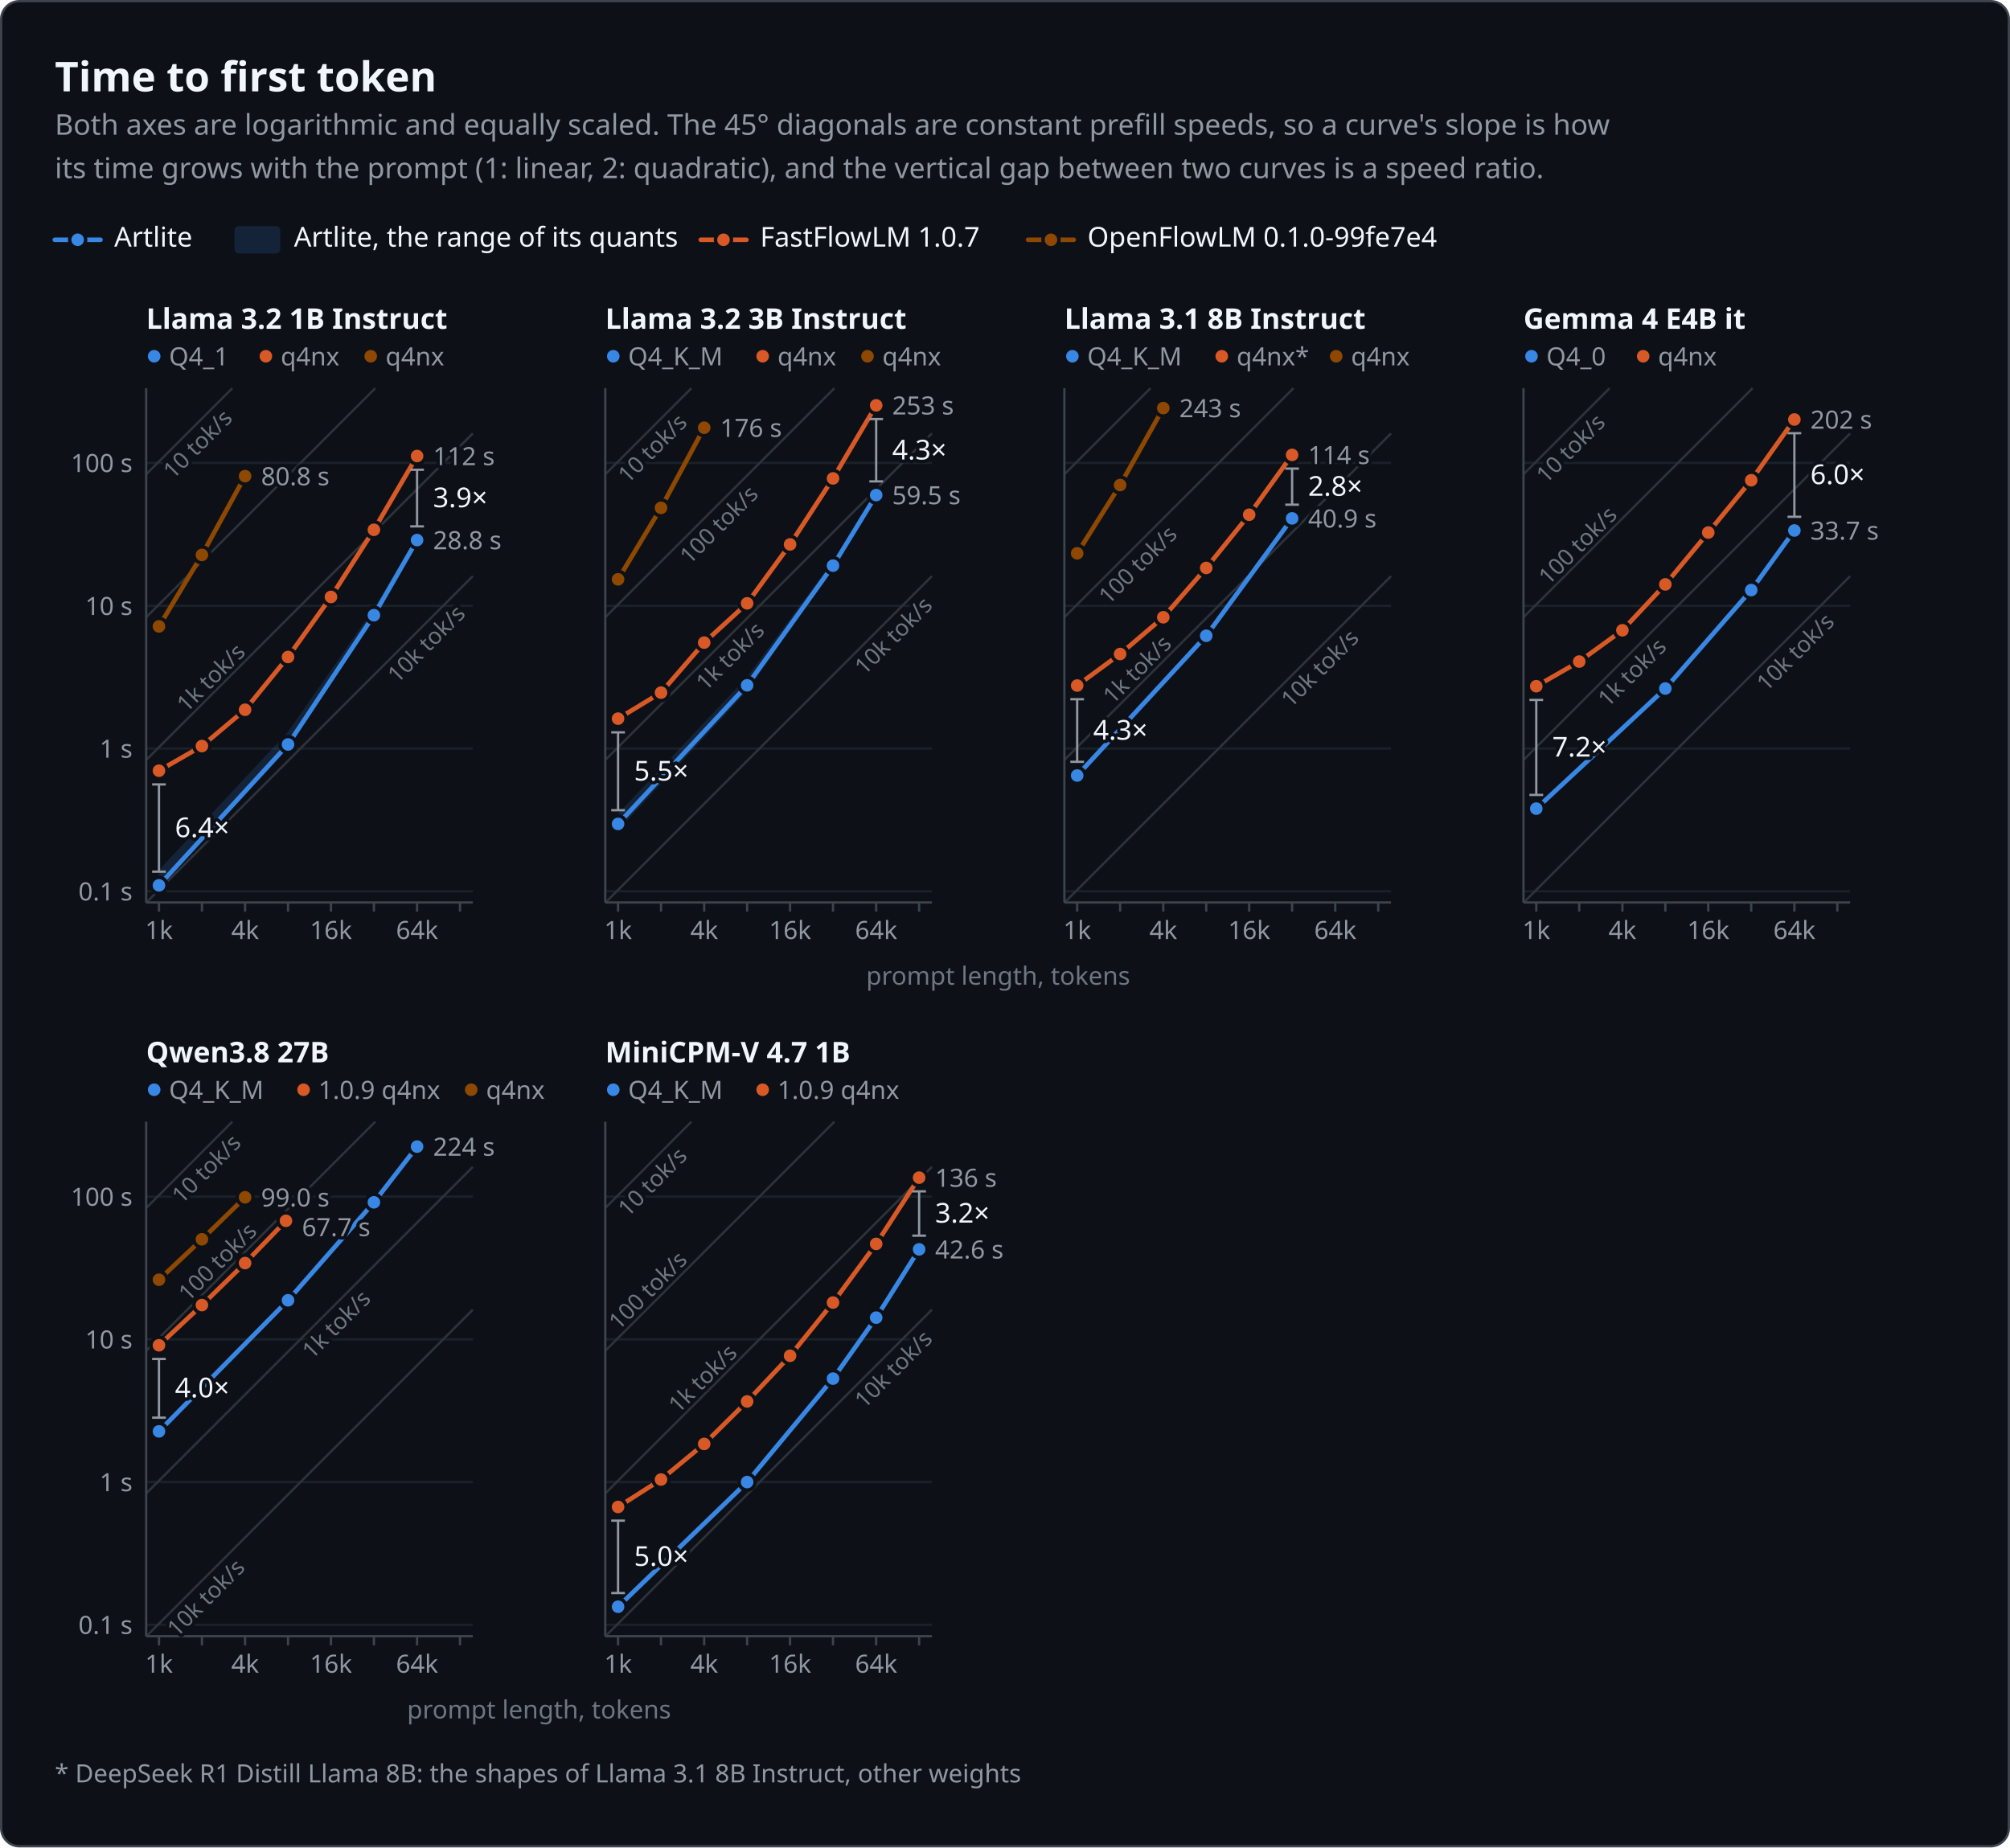
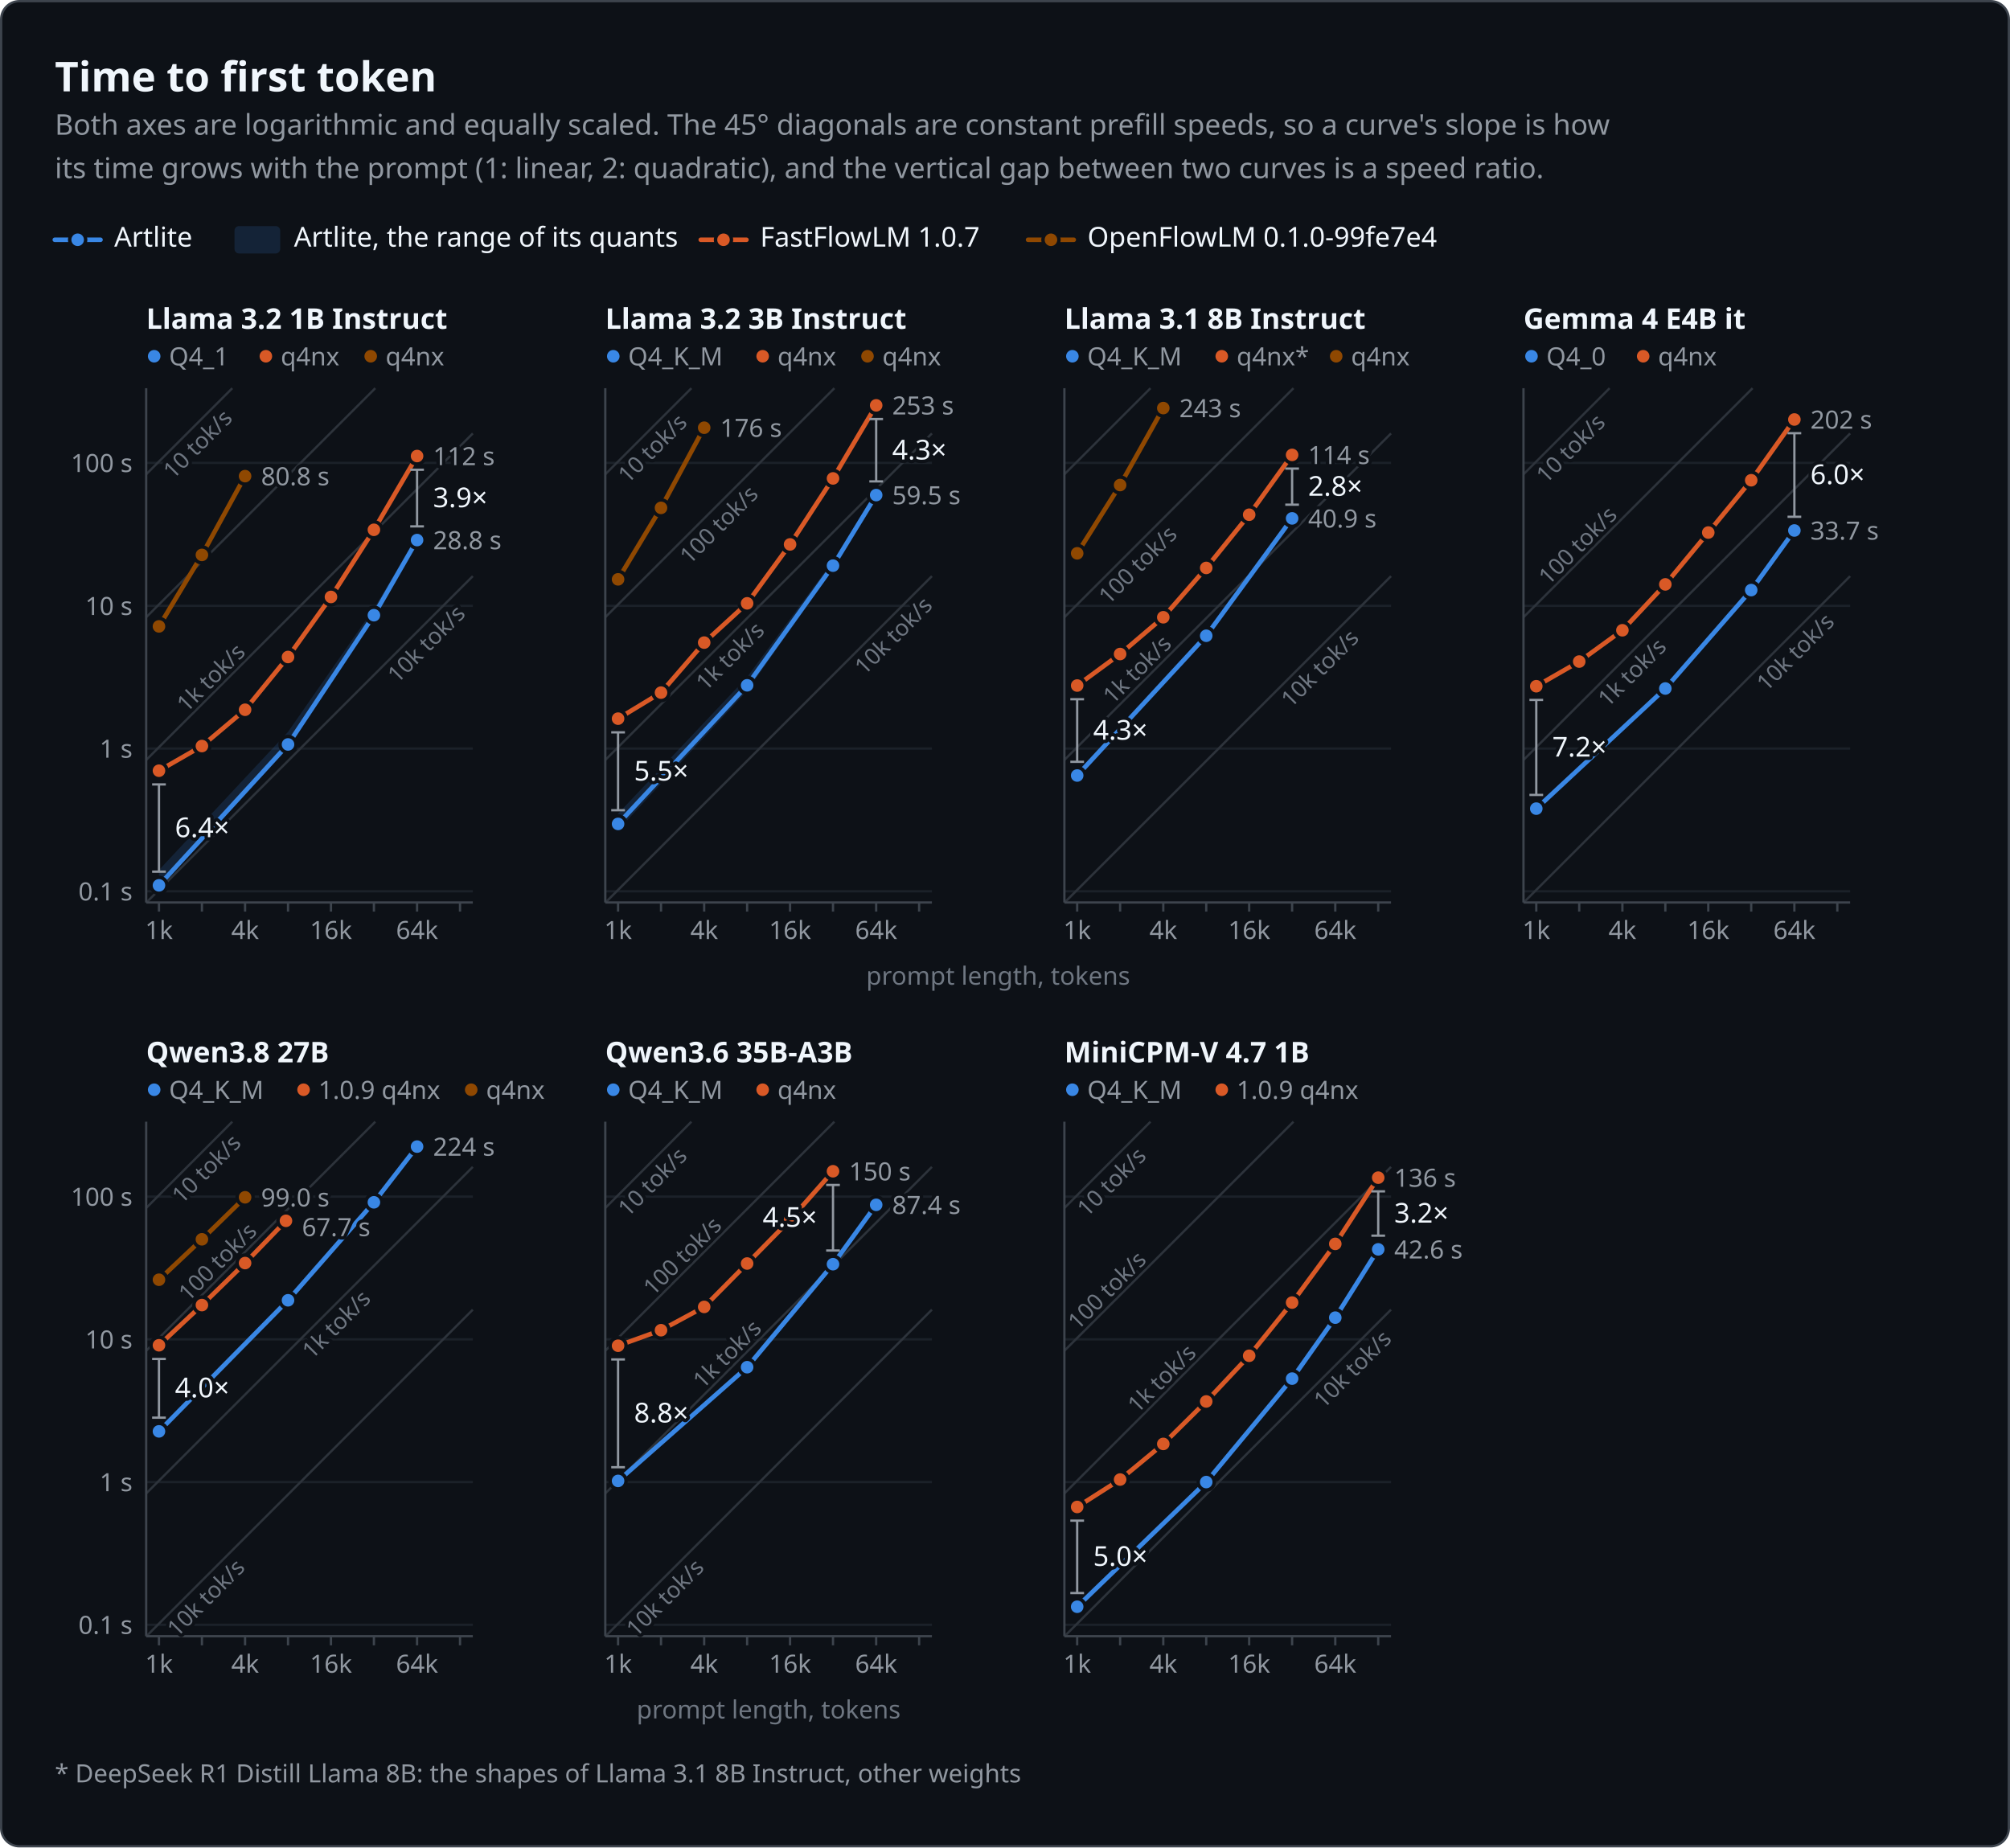
<svg xmlns="http://www.w3.org/2000/svg" width="880" height="809" viewBox="0 0 880 809" role="img" aria-labelledby="t d">
  <style>text{font-family:-apple-system, BlinkMacSystemFont, "Segoe UI", "Noto Sans", Helvetica, Arial, sans-serif;font-size:11px;fill:#9198a1;font-variant-numeric:tabular-nums}.title{font-size:18px;font-weight:600;fill:#f0f6fc}.sub{font-size:12.5px}.h{font-size:12.5px;font-weight:600;fill:#f0f6fc}.lbl{font-size:12px;fill:#f0f6fc}.lbl2{font-size:12px}.strong{font-weight:600;fill:#f0f6fc}.muted{fill:#6e7681}.small{font-size:10px}.halo{paint-order:stroke;stroke:#0d1117;stroke-width:3px;stroke-linejoin:round}.grid{stroke:#1b2129}.axis{stroke:#3d444d}.guide{stroke:#2d333b}.bracket{stroke:#9198a1;fill:none}.ft{fill:#1c5cab}.detail{font-size:12px;font-weight:400;fill:#9198a1}.tile{fill:#1b2129;stroke:#9198a1;stroke-width:1}.cut{stroke:#9198a1;stroke-width:.75;fill:none}.f0{fill:#3987e5}.l0{stroke:#3987e5;stroke-width:2;fill:none;stroke-linejoin:round;stroke-linecap:round}.d0{fill:#3987e5;stroke:#0d1117;stroke-width:1.5}.b0{fill:#3987e5;fill-opacity:.16}.f1{fill:#d95926}.l1{stroke:#d95926;stroke-width:2;fill:none;stroke-linejoin:round;stroke-linecap:round}.d1{fill:#d95926;stroke:#0d1117;stroke-width:1.5}.b1{fill:#d95926;fill-opacity:.16}.f2{fill:#199e70}.l2{stroke:#199e70;stroke-width:2;fill:none;stroke-linejoin:round;stroke-linecap:round}.d2{fill:#199e70;stroke:#0d1117;stroke-width:1.5}.b2{fill:#199e70;fill-opacity:.16}.f3{fill:#8f4801}.l3{stroke:#8f4801;stroke-width:2;fill:none;stroke-linejoin:round;stroke-linecap:round}.d3{fill:#8f4801;stroke:#0d1117;stroke-width:1.5}.b3{fill:#8f4801;fill-opacity:.16}</style>
  <rect x="0.5" y="0.5" width="879" height="808" rx="8" fill="#0d1117" stroke="#3d444d" />
  <text x="24.0" y="40.0" class="title">Time to first token</text>
  <text x="24.0" y="59.0" class="sub">Both axes are logarithmic and equally scaled. The 45° diagonals are constant prefill speeds, so a curve's slope is how</text>
  <text x="24.0" y="78.0" class="sub">its time grows with the prompt (1: linear, 2: quadratic), and the vertical gap between two curves is a speed ratio.</text>
  <line x1="24.0" y1="105.0" x2="44.0" y2="105.0" class="l0" />
  <circle cx="34" cy="105" r="3.5" class="d0" />
  <text x="50.0" y="108.0" class="lbl">Artlite</text>
  <rect x="102.672" y="99" width="20" height="12" rx="2" class="b0" />
  <text x="128.7" y="108.0" class="lbl">Artlite, the range of its quants</text>
  <line x1="306.8" y1="105.0" x2="326.8" y2="105.0" class="l1" />
  <circle cx="316.756" cy="105" r="3.5" class="d1" />
  <text x="332.8" y="108.0" class="lbl">FastFlowLM 1.0.7</text>
  <line x1="450.1" y1="105.0" x2="470.1" y2="105.0" class="l3" />
  <circle cx="460.12" cy="105" r="3.5" class="d3" />
  <text x="476.1" y="108.0" class="lbl">OpenFlowLM 0.1.0-99fe7e4</text>
  <text x="64.0" y="144.0" class="h">Llama 3.2 1B Instruct</text>
  <circle cx="67.5" cy="156.0" r="3.5" class="d0" />
  <text x="74.0" y="160.0">Q4_1</text>
  <circle cx="116.4" cy="156.0" r="3.5" class="d1" />
  <text x="122.9" y="160.0">q4nx</text>
  <circle cx="162.3" cy="156.0" r="3.5" class="d3" />
  <text x="168.8" y="160.0">q4nx</text>
  <line x1="64.0" y1="390.3" x2="207.0" y2="390.3" class="grid" />
  <text x="58.0" y="394.3" text-anchor="end">0.1 s</text>
  <line x1="64.0" y1="327.8" x2="207.0" y2="327.8" class="grid" />
  <text x="58.0" y="331.8" text-anchor="end">1 s</text>
  <line x1="64.0" y1="265.3" x2="207.0" y2="265.3" class="grid" />
  <text x="58.0" y="269.3" text-anchor="end">10 s</text>
  <line x1="64.0" y1="202.7" x2="207.0" y2="202.7" class="grid" />
  <text x="58.0" y="206.7" text-anchor="end">100 s</text>
  <line x1="64.0" y1="207.7" x2="101.7" y2="170.0" class="guide" />
  <line x1="64.0" y1="270.3" x2="164.3" y2="170.0" class="guide" />
  <line x1="64.0" y1="332.8" x2="207.0" y2="189.8" class="guide" />
  <line x1="64.1" y1="395.2" x2="207.0" y2="252.3" class="guide" />
  <line x1="64.0" y1="395.2" x2="207.0" y2="395.2" class="axis" />
  <line x1="64.0" y1="170.0" x2="64.0" y2="395.2" class="axis" />
  <line x1="69.6" y1="395.2" x2="69.6" y2="399.2" class="axis" />
  <text x="69.6" y="411.2" text-anchor="middle">1k</text>
  <line x1="88.4" y1="395.2" x2="88.4" y2="399.2" class="axis" />
  <line x1="107.3" y1="395.2" x2="107.3" y2="399.2" class="axis" />
  <text x="107.3" y="411.2" text-anchor="middle">4k</text>
  <line x1="126.1" y1="395.2" x2="126.1" y2="399.2" class="axis" />
  <line x1="144.9" y1="395.2" x2="144.9" y2="399.2" class="axis" />
  <text x="144.9" y="411.2" text-anchor="middle">16k</text>
  <line x1="163.7" y1="395.2" x2="163.7" y2="399.2" class="axis" />
  <line x1="182.6" y1="395.2" x2="182.6" y2="399.2" class="axis" />
  <text x="182.6" y="411.2" text-anchor="middle">64k</text>
  <line x1="201.4" y1="395.2" x2="201.4" y2="399.2" class="axis" />
  <polygon points="69.6,381.0 126.1,320.5 163.7,266.5 182.6,234.8 182.6,236.6 163.7,269.4 126.1,326.0 69.6,387.7" class="b0" />
  <polyline points="69.6,337.5 88.4,326.7 107.3,310.8 126.1,287.7 144.9,261.4 163.7,232.0 182.6,199.7" class="l1" />
  <circle cx="69.6" cy="337.5" r="3.5" class="d1" />
  <circle cx="88.4" cy="326.7" r="3.5" class="d1" />
  <circle cx="107.3" cy="310.8" r="3.5" class="d1" />
  <circle cx="126.1" cy="287.7" r="3.5" class="d1" />
  <circle cx="144.9" cy="261.4" r="3.5" class="d1" />
  <circle cx="163.7" cy="232.0" r="3.5" class="d1" />
  <circle cx="182.6" cy="199.7" r="3.5" class="d1" />
  <polyline points="69.6,274.3 88.4,243.0 107.3,208.5" class="l3" />
  <circle cx="69.6" cy="274.3" r="3.5" class="d3" />
  <circle cx="88.4" cy="243.0" r="3.5" class="d3" />
  <circle cx="107.3" cy="208.5" r="3.5" class="d3" />
  <polyline points="69.6,387.7 126.1,326.0 163.7,269.4 182.6,236.5" class="l0" />
  <circle cx="69.6" cy="387.7" r="3.5" class="d0" />
  <circle cx="126.1" cy="326.0" r="3.5" class="d0" />
  <circle cx="163.7" cy="269.4" r="3.5" class="d0" />
  <circle cx="182.6" cy="236.5" r="3.5" class="d0" />
  <text x="189.6" y="203.7" class="halo">112 s</text>
  <text x="114.3" y="212.5" class="halo">80.8 s</text>
  <text x="189.6" y="240.5" class="halo">28.8 s</text>
  <path d="M66.6,381.7h6M69.6,381.7V343.5M66.6,343.5h6" class="bracket" />
  <text x="76.6" y="366.6" class="lbl halo">6.4×</text>
  <path d="M179.6,230.5h6M182.6,230.5V205.7M179.6,205.7h6" class="bracket" />
  <text x="189.6" y="222.1" class="lbl halo">3.9×</text>
  <text x="89.0" y="196.9" text-anchor="middle" class="muted small halo" transform="rotate(-45.0 89.0 196.9)">10 tok/s</text>
  <text x="94.8" y="299.2" text-anchor="middle" class="muted small halo" transform="rotate(-45.0 94.8 299.2)">1k tok/s</text>
  <text x="189.1" y="284.4" text-anchor="middle" class="muted small halo" transform="rotate(-45.0 189.1 284.4)">10k tok/s</text>
  <text x="265.0" y="144.0" class="h">Llama 3.2 3B Instruct</text>
  <circle cx="268.5" cy="156.0" r="3.5" class="d0" />
  <text x="275.0" y="160.0">Q4_K_M</text>
  <circle cx="333.9" cy="156.0" r="3.5" class="d1" />
  <text x="340.4" y="160.0">q4nx</text>
  <circle cx="379.8" cy="156.0" r="3.5" class="d3" />
  <text x="386.3" y="160.0">q4nx</text>
  <line x1="265.0" y1="390.3" x2="408.0" y2="390.3" class="grid" />
  <line x1="265.0" y1="327.8" x2="408.0" y2="327.8" class="grid" />
  <line x1="265.0" y1="265.3" x2="408.0" y2="265.3" class="grid" />
  <line x1="265.0" y1="202.7" x2="408.0" y2="202.7" class="grid" />
  <line x1="265.0" y1="207.7" x2="302.7" y2="170.0" class="guide" />
  <line x1="265.0" y1="270.3" x2="365.3" y2="170.0" class="guide" />
  <line x1="265.0" y1="332.8" x2="408.0" y2="189.8" class="guide" />
  <line x1="265.1" y1="395.2" x2="408.0" y2="252.3" class="guide" />
  <line x1="265.0" y1="395.2" x2="408.0" y2="395.2" class="axis" />
  <line x1="265.0" y1="170.0" x2="265.0" y2="395.2" class="axis" />
  <line x1="270.6" y1="395.2" x2="270.6" y2="399.2" class="axis" />
  <text x="270.6" y="411.2" text-anchor="middle">1k</text>
  <line x1="289.4" y1="395.2" x2="289.4" y2="399.2" class="axis" />
  <line x1="308.3" y1="395.2" x2="308.3" y2="399.2" class="axis" />
  <text x="308.3" y="411.2" text-anchor="middle">4k</text>
  <line x1="327.1" y1="395.2" x2="327.1" y2="399.2" class="axis" />
  <line x1="345.9" y1="395.2" x2="345.9" y2="399.2" class="axis" />
  <text x="345.9" y="411.2" text-anchor="middle">16k</text>
  <line x1="364.7" y1="395.2" x2="364.7" y2="399.2" class="axis" />
  <line x1="383.6" y1="395.2" x2="383.6" y2="399.2" class="axis" />
  <text x="383.6" y="411.2" text-anchor="middle">64k</text>
  <line x1="402.4" y1="395.2" x2="402.4" y2="399.2" class="axis" />
  <polygon points="270.6,356.3 327.1,296.5 364.7,245.6 364.7,249.2 327.1,302.5 270.6,363.5" class="b0" />
  <polyline points="270.6,314.7 289.4,303.3 308.3,281.4 327.1,264.2 345.9,238.4 364.7,209.5 383.6,177.5" class="l1" />
  <circle cx="270.6" cy="314.7" r="3.5" class="d1" />
  <circle cx="289.4" cy="303.3" r="3.5" class="d1" />
  <circle cx="308.3" cy="281.4" r="3.5" class="d1" />
  <circle cx="327.1" cy="264.2" r="3.5" class="d1" />
  <circle cx="345.9" cy="238.4" r="3.5" class="d1" />
  <circle cx="364.7" cy="209.5" r="3.5" class="d1" />
  <circle cx="383.6" cy="177.5" r="3.5" class="d1" />
  <polyline points="270.6,253.7 289.4,222.4 308.3,187.3" class="l3" />
  <circle cx="270.6" cy="253.7" r="3.5" class="d3" />
  <circle cx="289.4" cy="222.4" r="3.5" class="d3" />
  <circle cx="308.3" cy="187.3" r="3.5" class="d3" />
  <polyline points="270.6,360.8 327.1,300.1 364.7,247.7 383.6,216.8" class="l0" />
  <circle cx="270.6" cy="360.8" r="3.5" class="d0" />
  <circle cx="327.1" cy="300.1" r="3.5" class="d0" />
  <circle cx="364.7" cy="247.7" r="3.5" class="d0" />
  <circle cx="383.6" cy="216.8" r="3.5" class="d0" />
  <text x="390.6" y="181.5" class="halo">253 s</text>
  <text x="315.3" y="191.3" class="halo">176 s</text>
  <text x="390.6" y="220.8" class="halo">59.5 s</text>
  <path d="M267.6,354.8h6M270.6,354.8V320.7M267.6,320.7h6" class="bracket" />
  <text x="277.6" y="341.8" class="lbl halo">5.5×</text>
  <path d="M380.6,210.8h6M383.6,210.8V183.5M380.6,183.5h6" class="bracket" />
  <text x="390.6" y="201.2" class="lbl halo">4.3×</text>
  <text x="288.1" y="198.8" text-anchor="middle" class="muted small halo" transform="rotate(-45.0 288.1 198.8)">10 tok/s</text>
  <text x="317.2" y="232.2" text-anchor="middle" class="muted small halo" transform="rotate(-45.0 317.2 232.2)">100 tok/s</text>
  <text x="322.1" y="289.8" text-anchor="middle" class="muted small halo" transform="rotate(-45.0 322.1 289.8)">1k tok/s</text>
  <text x="393.6" y="280.8" text-anchor="middle" class="muted small halo" transform="rotate(-45.0 393.6 280.8)">10k tok/s</text>
  <text x="466.0" y="144.0" class="h">Llama 3.1 8B Instruct</text>
  <circle cx="469.5" cy="156.0" r="3.5" class="d0" />
  <text x="476.0" y="160.0">Q4_K_M</text>
  <circle cx="534.9" cy="156.0" r="3.5" class="d1" />
  <text x="541.4" y="160.0">q4nx*</text>
  <circle cx="585.0" cy="156.0" r="3.5" class="d3" />
  <text x="591.5" y="160.0">q4nx</text>
  <line x1="466.0" y1="390.3" x2="609.0" y2="390.3" class="grid" />
  <line x1="466.0" y1="327.8" x2="609.0" y2="327.8" class="grid" />
  <line x1="466.0" y1="265.3" x2="609.0" y2="265.3" class="grid" />
  <line x1="466.0" y1="202.7" x2="609.0" y2="202.7" class="grid" />
  <line x1="466.0" y1="207.7" x2="503.7" y2="170.0" class="guide" />
  <line x1="466.0" y1="270.3" x2="566.3" y2="170.0" class="guide" />
  <line x1="466.0" y1="332.8" x2="609.0" y2="189.8" class="guide" />
  <line x1="466.1" y1="395.2" x2="609.0" y2="252.3" class="guide" />
  <line x1="466.0" y1="395.2" x2="609.0" y2="395.2" class="axis" />
  <line x1="466.0" y1="170.0" x2="466.0" y2="395.2" class="axis" />
  <line x1="471.6" y1="395.2" x2="471.6" y2="399.2" class="axis" />
  <text x="471.6" y="411.2" text-anchor="middle">1k</text>
  <line x1="490.4" y1="395.2" x2="490.4" y2="399.2" class="axis" />
  <line x1="509.3" y1="395.2" x2="509.3" y2="399.2" class="axis" />
  <text x="509.3" y="411.2" text-anchor="middle">4k</text>
  <line x1="528.1" y1="395.2" x2="528.1" y2="399.2" class="axis" />
  <line x1="546.9" y1="395.2" x2="546.9" y2="399.2" class="axis" />
  <text x="546.9" y="411.2" text-anchor="middle">16k</text>
  <line x1="565.7" y1="395.2" x2="565.7" y2="399.2" class="axis" />
  <line x1="584.6" y1="395.2" x2="584.6" y2="399.2" class="axis" />
  <text x="584.6" y="411.2" text-anchor="middle">64k</text>
  <line x1="603.4" y1="395.2" x2="603.4" y2="399.2" class="axis" />
  <polygon points="471.6,339.6 528.1,278.4 565.7,227.0 565.7,227.7 528.1,279.6 471.6,341.0" class="b0" />
  <polyline points="471.6,300.2 490.4,286.4 509.3,270.3 528.1,248.7 546.9,225.4 565.7,199.2" class="l1" />
  <circle cx="471.6" cy="300.2" r="3.5" class="d1" />
  <circle cx="490.4" cy="286.4" r="3.5" class="d1" />
  <circle cx="509.3" cy="270.3" r="3.5" class="d1" />
  <circle cx="528.1" cy="248.7" r="3.5" class="d1" />
  <circle cx="546.9" cy="225.4" r="3.5" class="d1" />
  <circle cx="565.7" cy="199.2" r="3.5" class="d1" />
  <polyline points="471.6,242.3 490.4,212.4 509.3,178.7" class="l3" />
  <circle cx="471.6" cy="242.3" r="3.5" class="d3" />
  <circle cx="490.4" cy="212.4" r="3.5" class="d3" />
  <circle cx="509.3" cy="178.7" r="3.5" class="d3" />
  <polyline points="471.6,339.6 528.1,278.4 565.7,227.0" class="l0" />
  <circle cx="471.6" cy="339.6" r="3.5" class="d0" />
  <circle cx="528.1" cy="278.4" r="3.5" class="d0" />
  <circle cx="565.7" cy="227.0" r="3.5" class="d0" />
  <text x="516.3" y="182.7" class="halo">243 s</text>
  <text x="572.7" y="203.2" class="halo">114 s</text>
  <text x="572.7" y="231.0" class="halo">40.9 s</text>
  <path d="M468.6,333.6h6M471.6,333.6V306.2M468.6,306.2h6" class="bracket" />
  <text x="478.6" y="323.9" class="lbl halo">4.3×</text>
  <path d="M562.7,221.0h6M565.7,221.0V205.2M562.7,205.2h6" class="bracket" />
  <text x="572.7" y="217.1" class="lbl halo">2.8×</text>
  <text x="500.6" y="249.8" text-anchor="middle" class="muted small halo" transform="rotate(-45.0 500.6 249.8)">100 tok/s</text>
  <text x="500.3" y="295.6" text-anchor="middle" class="muted small halo" transform="rotate(-45.0 500.3 295.6)">1k tok/s</text>
  <text x="580.3" y="295.1" text-anchor="middle" class="muted small halo" transform="rotate(-45.0 580.3 295.1)">10k tok/s</text>
  <text x="667.0" y="144.0" class="h">Gemma 4 E4B it</text>
  <circle cx="670.5" cy="156.0" r="3.5" class="d0" />
  <text x="677.0" y="160.0">Q4_0</text>
  <circle cx="719.4" cy="156.0" r="3.5" class="d1" />
  <text x="725.9" y="160.0">q4nx</text>
  <line x1="667.0" y1="390.3" x2="810.0" y2="390.3" class="grid" />
  <line x1="667.0" y1="327.8" x2="810.0" y2="327.8" class="grid" />
  <line x1="667.0" y1="265.3" x2="810.0" y2="265.3" class="grid" />
  <line x1="667.0" y1="202.7" x2="810.0" y2="202.7" class="grid" />
  <line x1="667.0" y1="207.7" x2="704.7" y2="170.0" class="guide" />
  <line x1="667.0" y1="270.3" x2="767.3" y2="170.0" class="guide" />
  <line x1="667.0" y1="332.8" x2="810.0" y2="189.8" class="guide" />
  <line x1="667.1" y1="395.2" x2="810.0" y2="252.3" class="guide" />
  <line x1="667.0" y1="395.2" x2="810.0" y2="395.2" class="axis" />
  <line x1="667.0" y1="170.0" x2="667.0" y2="395.2" class="axis" />
  <line x1="672.6" y1="395.2" x2="672.6" y2="399.2" class="axis" />
  <text x="672.6" y="411.2" text-anchor="middle">1k</text>
  <line x1="691.4" y1="395.2" x2="691.4" y2="399.2" class="axis" />
  <line x1="710.3" y1="395.2" x2="710.3" y2="399.2" class="axis" />
  <text x="710.3" y="411.2" text-anchor="middle">4k</text>
  <line x1="729.1" y1="395.2" x2="729.1" y2="399.2" class="axis" />
  <line x1="747.9" y1="395.2" x2="747.9" y2="399.2" class="axis" />
  <text x="747.9" y="411.2" text-anchor="middle">16k</text>
  <line x1="766.7" y1="395.2" x2="766.7" y2="399.2" class="axis" />
  <line x1="785.6" y1="395.2" x2="785.6" y2="399.2" class="axis" />
  <text x="785.6" y="411.2" text-anchor="middle">64k</text>
  <line x1="804.4" y1="395.2" x2="804.4" y2="399.2" class="axis" />
  <polyline points="672.6,300.5 691.4,289.7 710.3,276.0 729.1,255.9 747.9,233.2 766.7,210.3 785.6,183.7" class="l1" />
  <circle cx="672.6" cy="300.5" r="3.5" class="d1" />
  <circle cx="691.4" cy="289.7" r="3.5" class="d1" />
  <circle cx="710.3" cy="276.0" r="3.5" class="d1" />
  <circle cx="729.1" cy="255.9" r="3.5" class="d1" />
  <circle cx="747.9" cy="233.2" r="3.5" class="d1" />
  <circle cx="766.7" cy="210.3" r="3.5" class="d1" />
  <circle cx="785.6" cy="183.7" r="3.5" class="d1" />
  <polyline points="672.6,354.1 729.1,301.5 766.7,258.4 785.6,232.3" class="l0" />
  <circle cx="672.6" cy="354.1" r="3.5" class="d0" />
  <circle cx="729.1" cy="301.5" r="3.5" class="d0" />
  <circle cx="766.7" cy="258.4" r="3.5" class="d0" />
  <circle cx="785.6" cy="232.3" r="3.5" class="d0" />
  <text x="792.6" y="187.7" class="halo">202 s</text>
  <text x="792.6" y="236.3" class="halo">33.7 s</text>
  <path d="M669.6,348.1h6M672.6,348.1V306.5M669.6,306.5h6" class="bracket" />
  <text x="679.6" y="331.3" class="lbl halo">7.2×</text>
  <path d="M782.6,226.3h6M785.6,226.3V189.7M782.6,189.7h6" class="bracket" />
  <text x="792.6" y="212.0" class="lbl halo">6.0×</text>
  <text x="690.1" y="198.8" text-anchor="middle" class="muted small halo" transform="rotate(-45.0 690.1 198.8)">10 tok/s</text>
  <text x="693.2" y="241.3" text-anchor="middle" class="muted small halo" transform="rotate(-45.0 693.2 241.3)">100 tok/s</text>
  <text x="717.0" y="296.9" text-anchor="middle" class="muted small halo" transform="rotate(-45.0 717.0 296.9)">1k tok/s</text>
  <text x="788.5" y="288.0" text-anchor="middle" class="muted small halo" transform="rotate(-45.0 788.5 288.0)">10k tok/s</text>
  <text x="437.0" y="431.2" text-anchor="middle" class="muted">prompt length, tokens</text>
  <text x="64.0" y="465.2" class="h">Qwen3.8 27B</text>
  <circle cx="67.5" cy="477.2" r="3.5" class="d0" />
  <text x="74.0" y="481.2">Q4_K_M</text>
  <circle cx="132.9" cy="477.2" r="3.5" class="d1" />
  <text x="139.4" y="481.2">1.0.9 q4nx</text>
  <circle cx="206.3" cy="477.2" r="3.5" class="d3" />
  <text x="212.8" y="481.2">q4nx</text>
  <line x1="64.0" y1="711.5" x2="207.0" y2="711.5" class="grid" />
  <text x="58.0" y="715.5" text-anchor="end">0.1 s</text>
  <line x1="64.0" y1="649.0" x2="207.0" y2="649.0" class="grid" />
  <text x="58.0" y="653.0" text-anchor="end">1 s</text>
  <line x1="64.0" y1="586.5" x2="207.0" y2="586.5" class="grid" />
  <text x="58.0" y="590.5" text-anchor="end">10 s</text>
  <line x1="64.0" y1="524.0" x2="207.0" y2="524.0" class="grid" />
  <text x="58.0" y="528.0" text-anchor="end">100 s</text>
  <line x1="64.0" y1="529.0" x2="101.7" y2="491.2" class="guide" />
  <line x1="64.0" y1="591.5" x2="164.3" y2="491.2" class="guide" />
  <line x1="64.0" y1="654.0" x2="207.0" y2="511.0" class="guide" />
  <line x1="64.1" y1="716.5" x2="207.0" y2="573.5" class="guide" />
  <line x1="64.0" y1="716.5" x2="207.0" y2="716.5" class="axis" />
  <line x1="64.0" y1="491.2" x2="64.0" y2="716.5" class="axis" />
  <line x1="69.6" y1="716.5" x2="69.6" y2="720.5" class="axis" />
  <text x="69.6" y="732.5" text-anchor="middle">1k</text>
  <line x1="88.4" y1="716.5" x2="88.4" y2="720.5" class="axis" />
  <line x1="107.3" y1="716.5" x2="107.3" y2="720.5" class="axis" />
  <text x="107.3" y="732.5" text-anchor="middle">4k</text>
  <line x1="126.1" y1="716.5" x2="126.1" y2="720.5" class="axis" />
  <line x1="144.9" y1="716.5" x2="144.9" y2="720.5" class="axis" />
  <text x="144.9" y="732.5" text-anchor="middle">16k</text>
  <line x1="163.7" y1="716.5" x2="163.7" y2="720.5" class="axis" />
  <line x1="182.6" y1="716.5" x2="182.6" y2="720.5" class="axis" />
  <text x="182.6" y="732.5" text-anchor="middle">64k</text>
  <line x1="201.4" y1="716.5" x2="201.4" y2="720.5" class="axis" />
  <polyline points="69.6,589.1 88.4,571.5 107.3,553.1 125.2,534.6" class="l1" />
  <circle cx="69.6" cy="589.1" r="3.5" class="d1" />
  <circle cx="88.4" cy="571.5" r="3.5" class="d1" />
  <circle cx="107.3" cy="553.1" r="3.5" class="d1" />
  <circle cx="125.2" cy="534.6" r="3.5" class="d1" />
  <polyline points="69.6,560.4 88.4,542.7 107.3,524.3" class="l3" />
  <circle cx="69.6" cy="560.4" r="3.5" class="d3" />
  <circle cx="88.4" cy="542.7" r="3.5" class="d3" />
  <circle cx="107.3" cy="524.3" r="3.5" class="d3" />
  <polyline points="69.6,626.8 126.1,569.4 163.7,526.5 182.6,502.1" class="l0" />
  <circle cx="69.6" cy="626.8" r="3.5" class="d0" />
  <circle cx="126.1" cy="569.4" r="3.5" class="d0" />
  <circle cx="163.7" cy="526.5" r="3.5" class="d0" />
  <circle cx="182.6" cy="502.1" r="3.5" class="d0" />
  <text x="189.6" y="506.1" class="halo">224 s</text>
  <text x="114.3" y="528.3" class="halo">99.0 s</text>
  <text x="132.2" y="541.3" class="halo">67.7 s</text>
  <path d="M66.6,620.8h6M69.6,620.8V595.1M66.6,595.1h6" class="bracket" />
  <text x="76.6" y="611.9" class="lbl halo">4.0×</text>
  <text x="92.8" y="514.3" text-anchor="middle" class="muted small halo" transform="rotate(-45.0 92.8 514.3)">10 tok/s</text>
  <text x="97.7" y="555.0" text-anchor="middle" class="muted small halo" transform="rotate(-45.0 97.7 555.0)">100 tok/s</text>
  <text x="149.7" y="582.4" text-anchor="middle" class="muted small halo" transform="rotate(-45.0 149.7 582.4)">1k tok/s</text>
  <text x="92.6" y="702.1" text-anchor="middle" class="muted small halo" transform="rotate(-45.0 92.6 702.1)">10k tok/s</text>
-   <text x="265.0" y="465.2" class="h">MiniCPM-V 4.7 1B</text>
+   <text x="265.0" y="465.2" class="h">Qwen3.6 35B-A3B</text>
  <circle cx="268.5" cy="477.2" r="3.5" class="d0" />
  <text x="275.0" y="481.2">Q4_K_M</text>
  <circle cx="333.9" cy="477.2" r="3.5" class="d1" />
-   <text x="340.4" y="481.2">1.0.9 q4nx</text>
+   <text x="340.4" y="481.2">q4nx</text>
  <line x1="265.0" y1="711.5" x2="408.0" y2="711.5" class="grid" />
  <line x1="265.0" y1="649.0" x2="408.0" y2="649.0" class="grid" />
  <line x1="265.0" y1="586.5" x2="408.0" y2="586.5" class="grid" />
  <line x1="265.0" y1="524.0" x2="408.0" y2="524.0" class="grid" />
  <line x1="265.0" y1="529.0" x2="302.7" y2="491.2" class="guide" />
  <line x1="265.0" y1="591.5" x2="365.3" y2="491.2" class="guide" />
  <line x1="265.0" y1="654.0" x2="408.0" y2="511.0" class="guide" />
  <line x1="265.1" y1="716.5" x2="408.0" y2="573.5" class="guide" />
  <line x1="265.0" y1="716.5" x2="408.0" y2="716.5" class="axis" />
  <line x1="265.0" y1="491.2" x2="265.0" y2="716.5" class="axis" />
  <line x1="270.6" y1="716.5" x2="270.6" y2="720.5" class="axis" />
  <text x="270.6" y="732.5" text-anchor="middle">1k</text>
  <line x1="289.4" y1="716.5" x2="289.4" y2="720.5" class="axis" />
  <line x1="308.3" y1="716.5" x2="308.3" y2="720.5" class="axis" />
  <text x="308.3" y="732.5" text-anchor="middle">4k</text>
  <line x1="327.1" y1="716.5" x2="327.1" y2="720.5" class="axis" />
  <line x1="345.9" y1="716.5" x2="345.9" y2="720.5" class="axis" />
  <text x="345.9" y="732.5" text-anchor="middle">16k</text>
  <line x1="364.7" y1="716.5" x2="364.7" y2="720.5" class="axis" />
  <line x1="383.6" y1="716.5" x2="383.6" y2="720.5" class="axis" />
  <text x="383.6" y="732.5" text-anchor="middle">64k</text>
  <line x1="402.4" y1="716.5" x2="402.4" y2="720.5" class="axis" />
-   <polyline points="270.6,659.9 289.4,647.9 308.3,632.3 327.1,613.7 345.9,593.7 364.7,570.4 383.6,544.7 402.4,515.7" class="l1" />
-   <circle cx="270.6" cy="659.9" r="3.5" class="d1" />
-   <circle cx="289.4" cy="647.9" r="3.5" class="d1" />
-   <circle cx="308.3" cy="632.3" r="3.5" class="d1" />
-   <circle cx="327.1" cy="613.7" r="3.5" class="d1" />
-   <circle cx="345.9" cy="593.7" r="3.5" class="d1" />
-   <circle cx="364.7" cy="570.4" r="3.5" class="d1" />
-   <circle cx="383.6" cy="544.7" r="3.5" class="d1" />
-   <circle cx="402.4" cy="515.7" r="3.5" class="d1" />
-   <polyline points="270.6,703.6 327.1,649.0 364.7,603.7 383.6,577.0 402.4,547.1" class="l0" />
-   <circle cx="270.6" cy="703.6" r="3.5" class="d0" />
-   <circle cx="327.1" cy="649.0" r="3.5" class="d0" />
-   <circle cx="364.7" cy="603.7" r="3.5" class="d0" />
-   <circle cx="383.6" cy="577.0" r="3.5" class="d0" />
-   <circle cx="402.4" cy="547.1" r="3.5" class="d0" />
-   <text x="409.4" y="519.7" class="halo">136 s</text>
-   <text x="409.4" y="551.1" class="halo">42.6 s</text>
-   <path d="M267.6,697.6h6M270.6,697.6V665.9M267.6,665.9h6" class="bracket" />
-   <text x="277.6" y="685.7" class="lbl halo">5.0×</text>
-   <path d="M399.4,541.1h6M402.4,541.1V521.7M399.4,521.7h6" class="bracket" />
-   <text x="409.4" y="535.4" class="lbl halo">3.2×</text>
+   <polyline points="270.6,589.3 289.4,582.5 308.3,572.3 327.1,553.3 345.9,534.2 364.7,512.9" class="l1" />
+   <circle cx="270.6" cy="589.3" r="3.5" class="d1" />
+   <circle cx="289.4" cy="582.5" r="3.5" class="d1" />
+   <circle cx="308.3" cy="572.3" r="3.5" class="d1" />
+   <circle cx="327.1" cy="553.3" r="3.5" class="d1" />
+   <circle cx="345.9" cy="534.2" r="3.5" class="d1" />
+   <circle cx="364.7" cy="512.9" r="3.5" class="d1" />
+   <polyline points="270.6,648.5 327.1,598.7 364.7,553.6 383.6,527.6" class="l0" />
+   <circle cx="270.6" cy="648.5" r="3.5" class="d0" />
+   <circle cx="327.1" cy="598.7" r="3.5" class="d0" />
+   <circle cx="364.7" cy="553.6" r="3.5" class="d0" />
+   <circle cx="383.6" cy="527.6" r="3.5" class="d0" />
+   <text x="371.7" y="516.9" class="halo">150 s</text>
+   <text x="390.6" y="531.6" class="halo">87.4 s</text>
+   <path d="M267.6,642.5h6M270.6,642.5V595.3M267.6,595.3h6" class="bracket" />
+   <text x="277.6" y="622.9" class="lbl halo">8.8×</text>
+   <path d="M361.7,547.6h6M364.7,547.6V518.9M361.7,518.9h6" class="bracket" />
+   <text x="357.7" y="537.2" text-anchor="end" class="lbl halo">4.5×</text>
  <text x="288.1" y="520.0" text-anchor="middle" class="muted small halo" transform="rotate(-45.0 288.1 520.0)">10 tok/s</text>
-   <text x="286.1" y="567.5" text-anchor="middle" class="muted small halo" transform="rotate(-45.0 286.1 567.5)">100 tok/s</text>
-   <text x="310.1" y="606.1" text-anchor="middle" class="muted small halo" transform="rotate(-45.0 310.1 606.1)">1k tok/s</text>
-   <text x="393.6" y="602.0" text-anchor="middle" class="muted small halo" transform="rotate(-45.0 393.6 602.0)">10k tok/s</text>
-   <text x="236.0" y="752.5" text-anchor="middle" class="muted">prompt length, tokens</text>
+   <text x="301.2" y="552.5" text-anchor="middle" class="muted small halo" transform="rotate(-45.0 301.2 552.5)">100 tok/s</text>
+   <text x="320.8" y="595.4" text-anchor="middle" class="muted small halo" transform="rotate(-45.0 320.8 595.4)">1k tok/s</text>
+   <text x="293.6" y="702.1" text-anchor="middle" class="muted small halo" transform="rotate(-45.0 293.6 702.1)">10k tok/s</text>
+   <text x="466.0" y="465.2" class="h">MiniCPM-V 4.7 1B</text>
+   <circle cx="469.5" cy="477.2" r="3.5" class="d0" />
+   <text x="476.0" y="481.2">Q4_K_M</text>
+   <circle cx="534.9" cy="477.2" r="3.5" class="d1" />
+   <text x="541.4" y="481.2">1.0.9 q4nx</text>
+   <line x1="466.0" y1="711.5" x2="609.0" y2="711.5" class="grid" />
+   <line x1="466.0" y1="649.0" x2="609.0" y2="649.0" class="grid" />
+   <line x1="466.0" y1="586.5" x2="609.0" y2="586.5" class="grid" />
+   <line x1="466.0" y1="524.0" x2="609.0" y2="524.0" class="grid" />
+   <line x1="466.0" y1="529.0" x2="503.7" y2="491.2" class="guide" />
+   <line x1="466.0" y1="591.5" x2="566.3" y2="491.2" class="guide" />
+   <line x1="466.0" y1="654.0" x2="609.0" y2="511.0" class="guide" />
+   <line x1="466.1" y1="716.5" x2="609.0" y2="573.5" class="guide" />
+   <line x1="466.0" y1="716.5" x2="609.0" y2="716.5" class="axis" />
+   <line x1="466.0" y1="491.2" x2="466.0" y2="716.5" class="axis" />
+   <line x1="471.6" y1="716.5" x2="471.6" y2="720.5" class="axis" />
+   <text x="471.6" y="732.5" text-anchor="middle">1k</text>
+   <line x1="490.4" y1="716.5" x2="490.4" y2="720.5" class="axis" />
+   <line x1="509.3" y1="716.5" x2="509.3" y2="720.5" class="axis" />
+   <text x="509.3" y="732.5" text-anchor="middle">4k</text>
+   <line x1="528.1" y1="716.5" x2="528.1" y2="720.5" class="axis" />
+   <line x1="546.9" y1="716.5" x2="546.9" y2="720.5" class="axis" />
+   <text x="546.9" y="732.5" text-anchor="middle">16k</text>
+   <line x1="565.7" y1="716.5" x2="565.7" y2="720.5" class="axis" />
+   <line x1="584.6" y1="716.5" x2="584.6" y2="720.5" class="axis" />
+   <text x="584.6" y="732.5" text-anchor="middle">64k</text>
+   <line x1="603.4" y1="716.5" x2="603.4" y2="720.5" class="axis" />
+   <polyline points="471.6,659.9 490.4,647.9 509.3,632.3 528.1,613.7 546.9,593.7 565.7,570.4 584.6,544.7 603.4,515.7" class="l1" />
+   <circle cx="471.6" cy="659.9" r="3.5" class="d1" />
+   <circle cx="490.4" cy="647.9" r="3.5" class="d1" />
+   <circle cx="509.3" cy="632.3" r="3.5" class="d1" />
+   <circle cx="528.1" cy="613.7" r="3.5" class="d1" />
+   <circle cx="546.9" cy="593.7" r="3.5" class="d1" />
+   <circle cx="565.7" cy="570.4" r="3.5" class="d1" />
+   <circle cx="584.6" cy="544.7" r="3.5" class="d1" />
+   <circle cx="603.4" cy="515.7" r="3.5" class="d1" />
+   <polyline points="471.6,703.6 528.1,649.0 565.7,603.7 584.6,577.0 603.4,547.1" class="l0" />
+   <circle cx="471.6" cy="703.6" r="3.5" class="d0" />
+   <circle cx="528.1" cy="649.0" r="3.5" class="d0" />
+   <circle cx="565.7" cy="603.7" r="3.5" class="d0" />
+   <circle cx="584.6" cy="577.0" r="3.5" class="d0" />
+   <circle cx="603.4" cy="547.1" r="3.5" class="d0" />
+   <text x="610.4" y="519.7" class="halo">136 s</text>
+   <text x="610.4" y="551.1" class="halo">42.6 s</text>
+   <path d="M468.6,697.6h6M471.6,697.6V665.9M468.6,665.9h6" class="bracket" />
+   <text x="478.6" y="685.7" class="lbl halo">5.0×</text>
+   <path d="M600.4,541.1h6M603.4,541.1V521.7M600.4,521.7h6" class="bracket" />
+   <text x="610.4" y="535.4" class="lbl halo">3.2×</text>
+   <text x="489.1" y="520.0" text-anchor="middle" class="muted small halo" transform="rotate(-45.0 489.1 520.0)">10 tok/s</text>
+   <text x="487.1" y="567.5" text-anchor="middle" class="muted small halo" transform="rotate(-45.0 487.1 567.5)">100 tok/s</text>
+   <text x="511.1" y="606.1" text-anchor="middle" class="muted small halo" transform="rotate(-45.0 511.1 606.1)">1k tok/s</text>
+   <text x="594.6" y="602.0" text-anchor="middle" class="muted small halo" transform="rotate(-45.0 594.6 602.0)">10k tok/s</text>
+   <text x="336.5" y="752.5" text-anchor="middle" class="muted">prompt length, tokens</text>
  <text x="24.0" y="780.5">* DeepSeek R1 Distill Llama 8B: the shapes of Llama 3.1 8B Instruct, other weights</text>
</svg>
